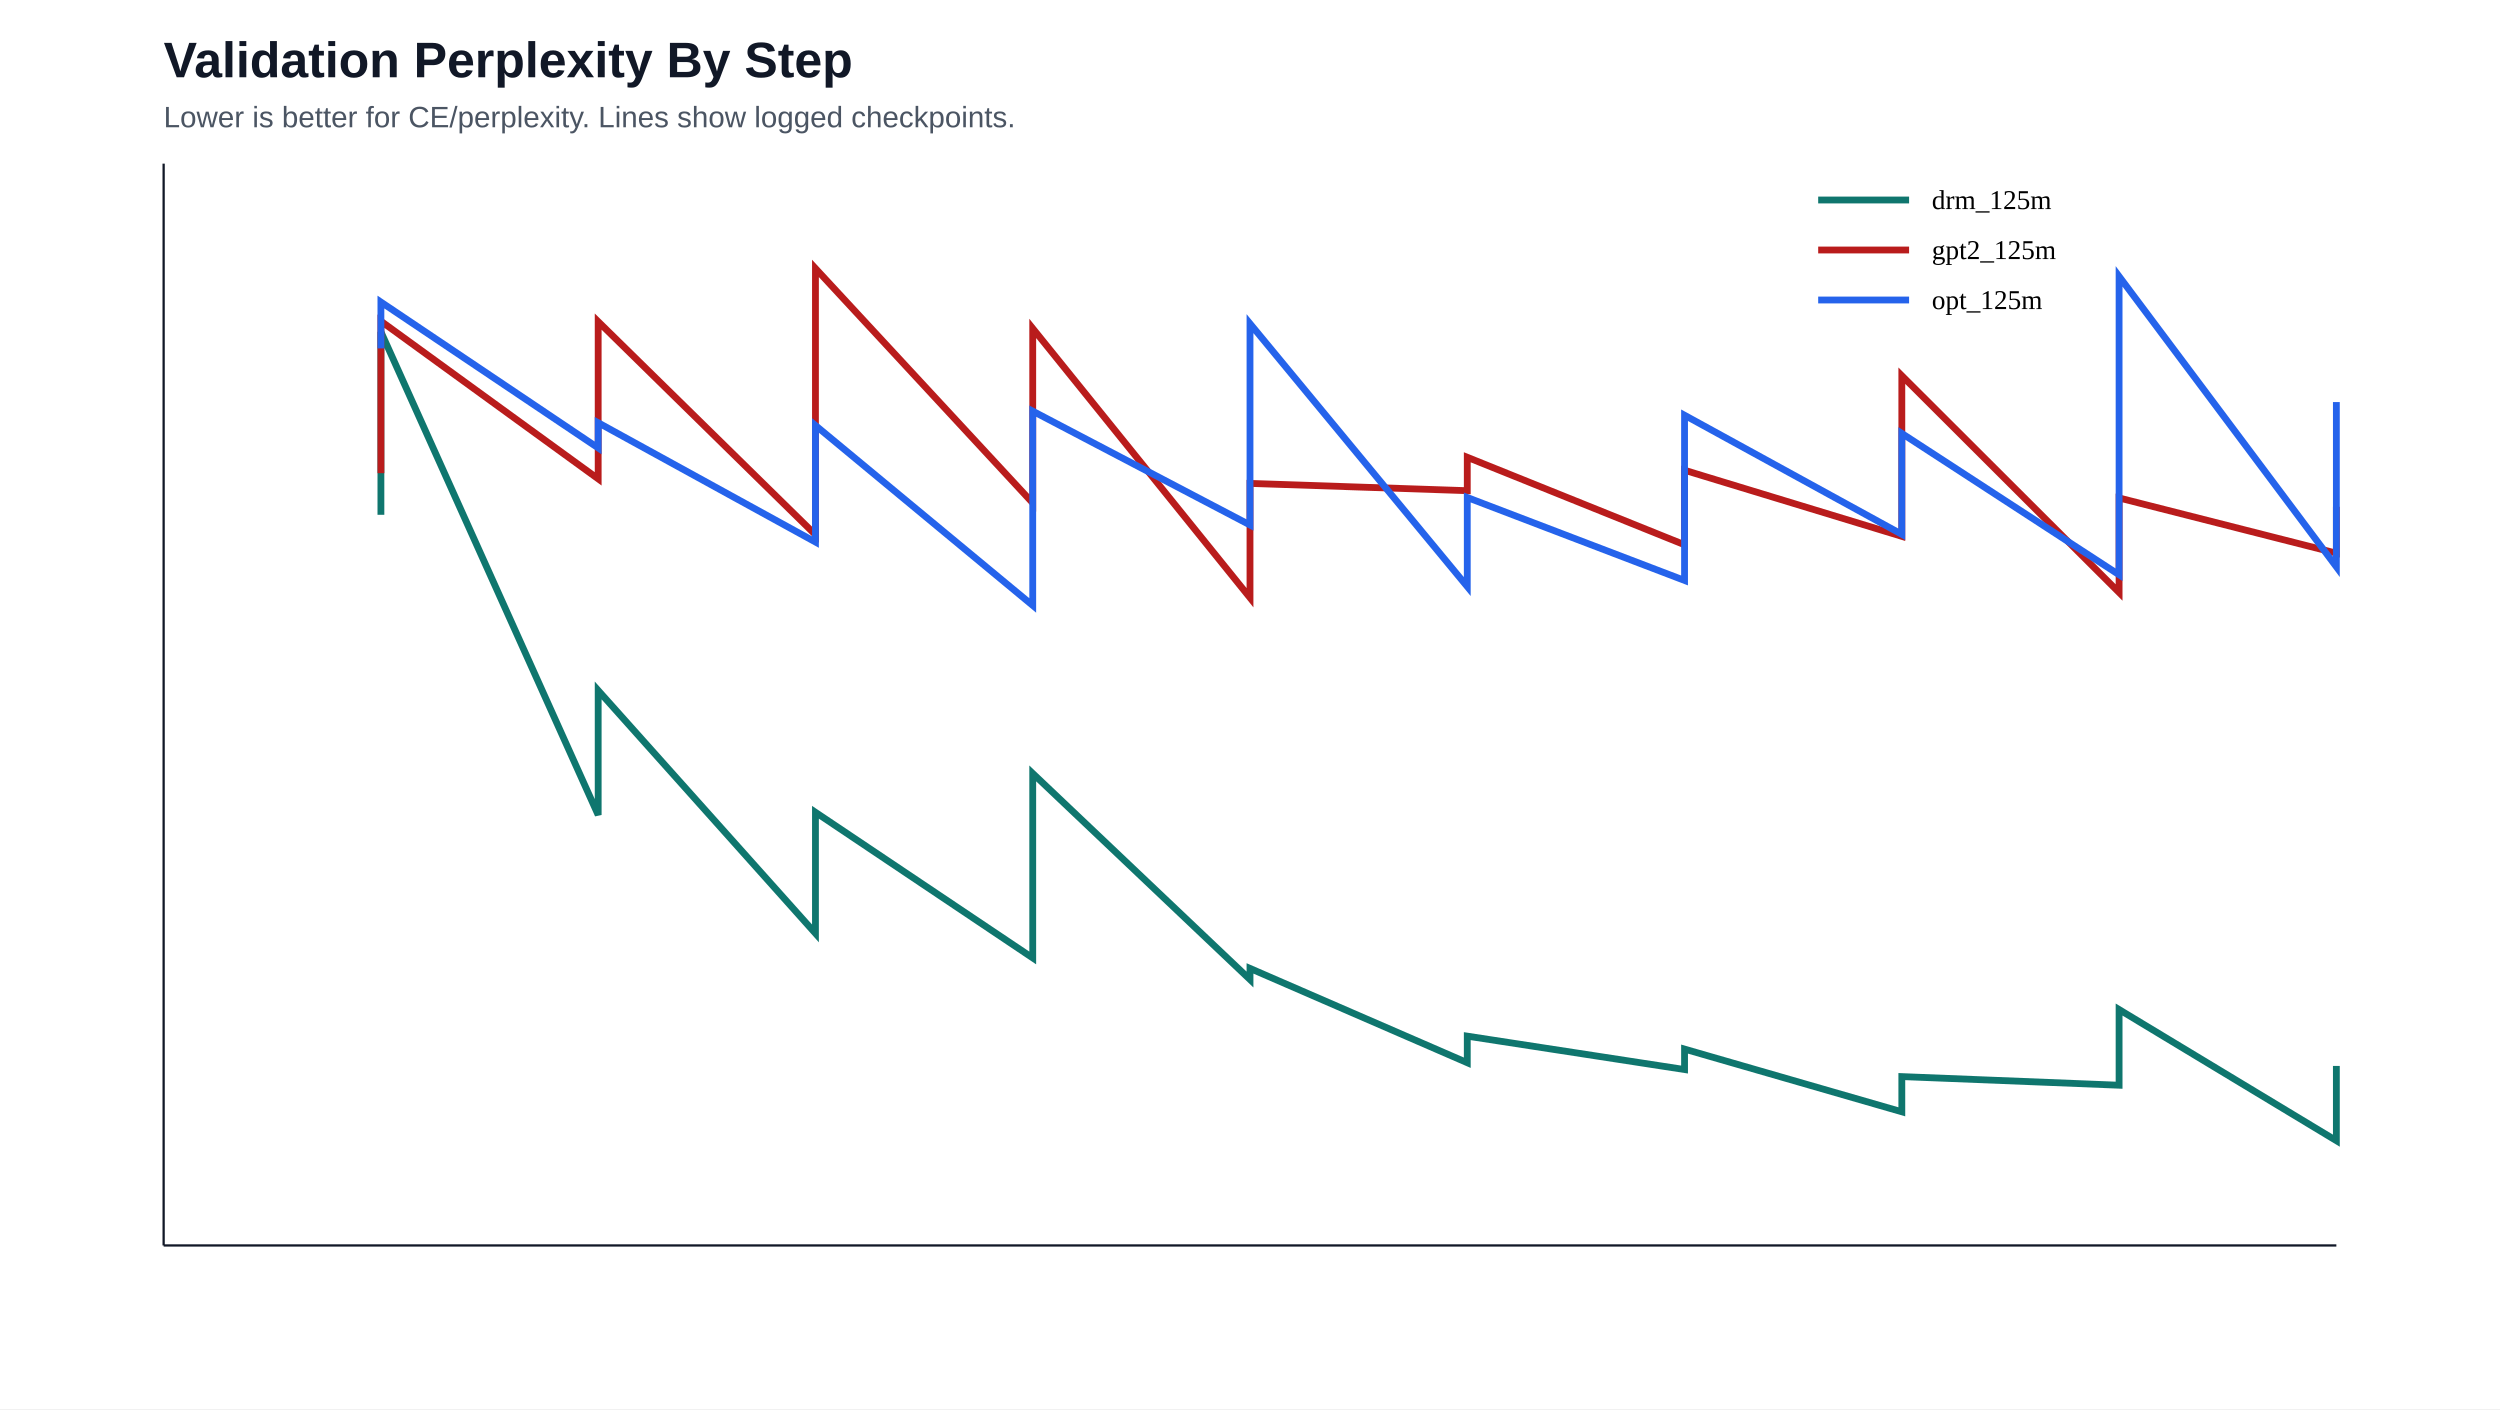
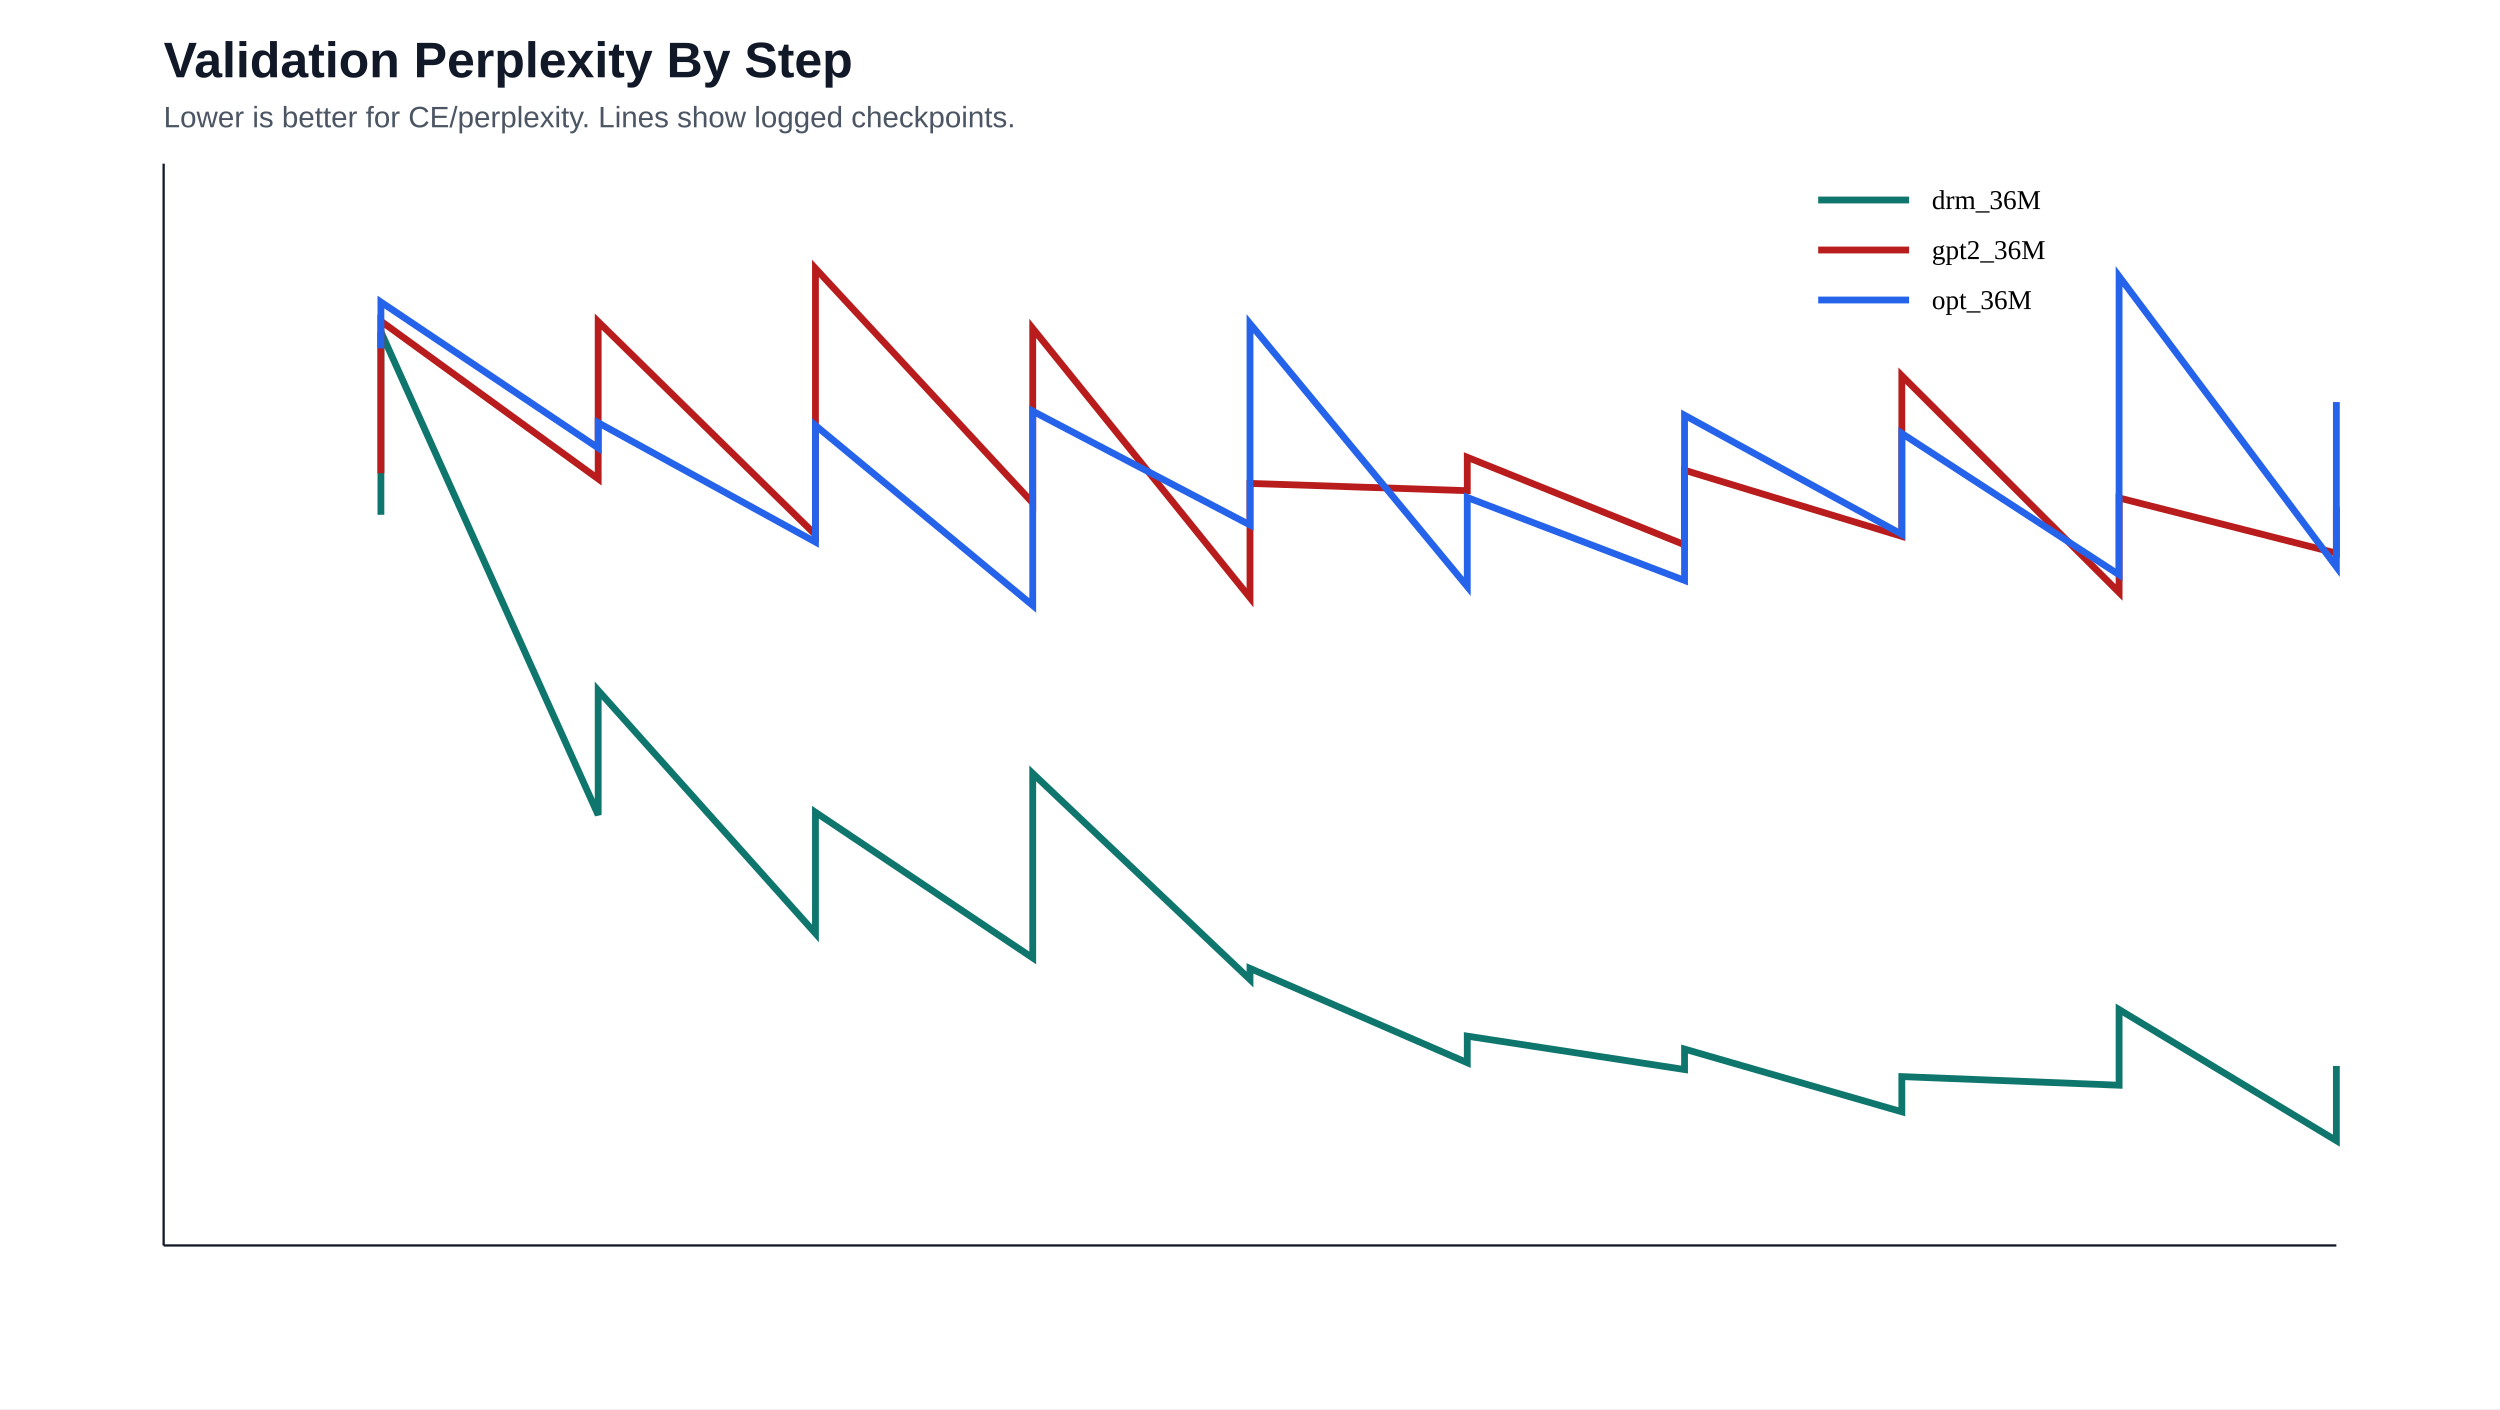
<svg xmlns="http://www.w3.org/2000/svg" width="1100" height="620" viewBox="0 0 1100 620">
  <rect width="100%" height="100%" fill="white" />
  <text x="72" y="34" font-size="22" font-family="Arial" font-weight="700" fill="#111827">Validation Perplexity By Step</text>
  <text x="72" y="56" font-size="13" font-family="Arial" fill="#4b5563">Lower is better for CE/perplexity. Lines show logged checkpoints.</text>
  <line x1="72" y1="548" x2="1028" y2="548" stroke="#111827" />
  <line x1="72" y1="72" x2="72" y2="548" stroke="#111827" />
  <polyline points="167.6,226.5 167.6,194.9 167.6,146.0 263.2,358.6 263.2,347.8 263.2,303.8 358.8,410.7 358.8,390.9 358.8,357.4 454.4,421.5 454.4,418.9 454.4,340.3 550.0,431.0 550.0,428.3 550.0,426.1 645.6,467.6 645.6,462.9 645.6,455.9 741.2,470.6 741.2,461.7 741.2,461.6 836.8,489.2 836.8,488.5 836.8,473.7 932.4,477.5 932.4,458.0 932.4,444.2 1028.0,501.9 1028.0,478.4 1028.0,469.0" fill="none" stroke="#0f766e" stroke-width="3" />
  <line x1="800" y1="88" x2="840" y2="88" stroke="#0f766e" stroke-width="3" />
-   <text x="850" y="92" font-size="12">drm_125m</text>
+   <text x="850" y="92" font-size="12">drm_36M</text>
  <polyline points="167.6,208.2 167.6,174.6 167.6,141.3 263.2,210.7 263.2,193.5 263.2,141.5 358.8,235.3 358.8,194.2 358.8,118.1 454.4,221.3 454.4,174.2 454.4,144.5 550.0,263.0 550.0,227.4 550.0,212.7 645.6,215.9 645.6,202.4 645.6,201.2 741.2,239.7 741.2,208.3 741.2,206.9 836.8,236.0 836.8,232.5 836.8,165.3 932.4,260.7 932.4,238.1 932.4,219.1 1028.0,243.4 1028.0,241.0 1028.0,223.0" fill="none" stroke="#b91c1c" stroke-width="3" />
  <line x1="800" y1="110" x2="840" y2="110" stroke="#b91c1c" stroke-width="3" />
-   <text x="850" y="114" font-size="12">gpt2_125m</text>
+   <text x="850" y="114" font-size="12">gpt2_36M</text>
  <polyline points="167.6,153.3 167.6,141.9 167.6,132.9 263.2,197.1 263.2,186.4 263.2,186.0 358.8,238.5 358.8,212.1 358.8,187.2 454.4,266.4 454.4,207.9 454.4,180.9 550.0,231.0 550.0,187.5 550.0,142.4 645.6,258.1 645.6,250.0 645.6,218.9 741.2,255.4 741.2,190.5 741.2,182.7 836.8,235.1 836.8,210.5 836.8,190.7 932.4,252.9 932.4,235.2 932.4,121.6 1028.0,249.4 1028.0,198.6 1028.0,176.9" fill="none" stroke="#2563eb" stroke-width="3" />
  <line x1="800" y1="132" x2="840" y2="132" stroke="#2563eb" stroke-width="3" />
-   <text x="850" y="136" font-size="12">opt_125m</text>
+   <text x="850" y="136" font-size="12">opt_36M</text>
</svg>
